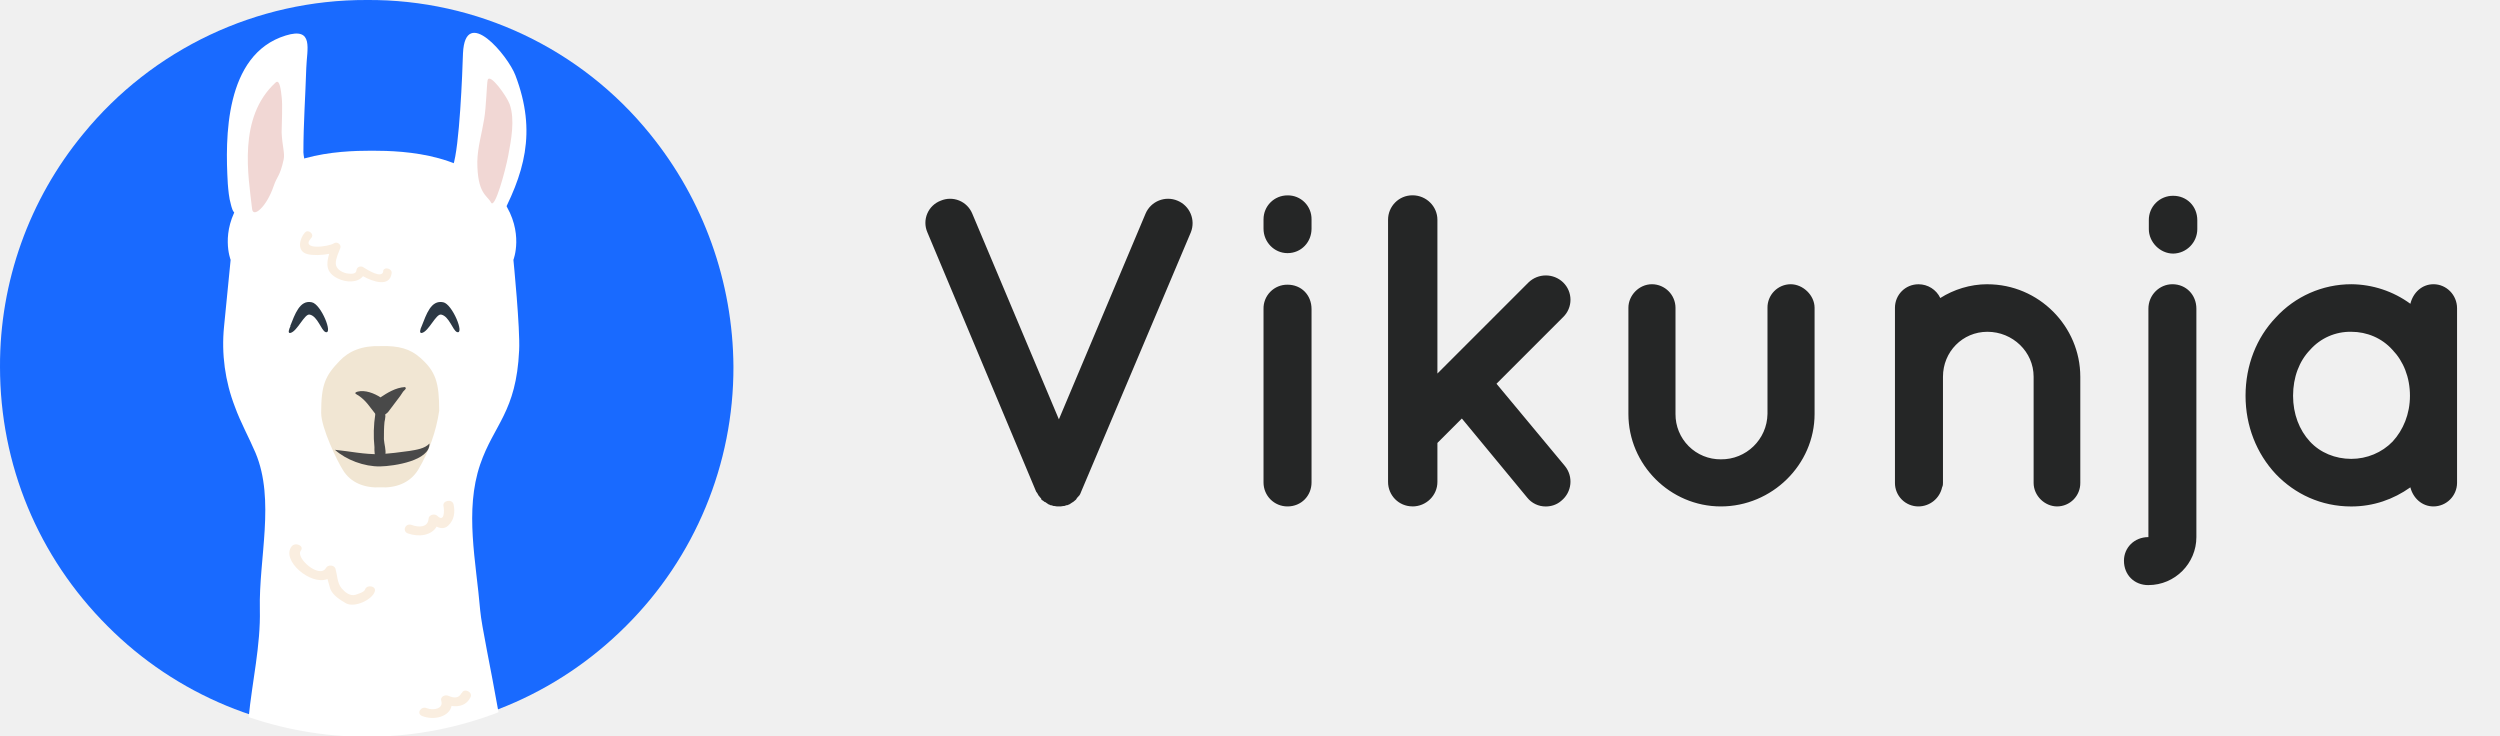
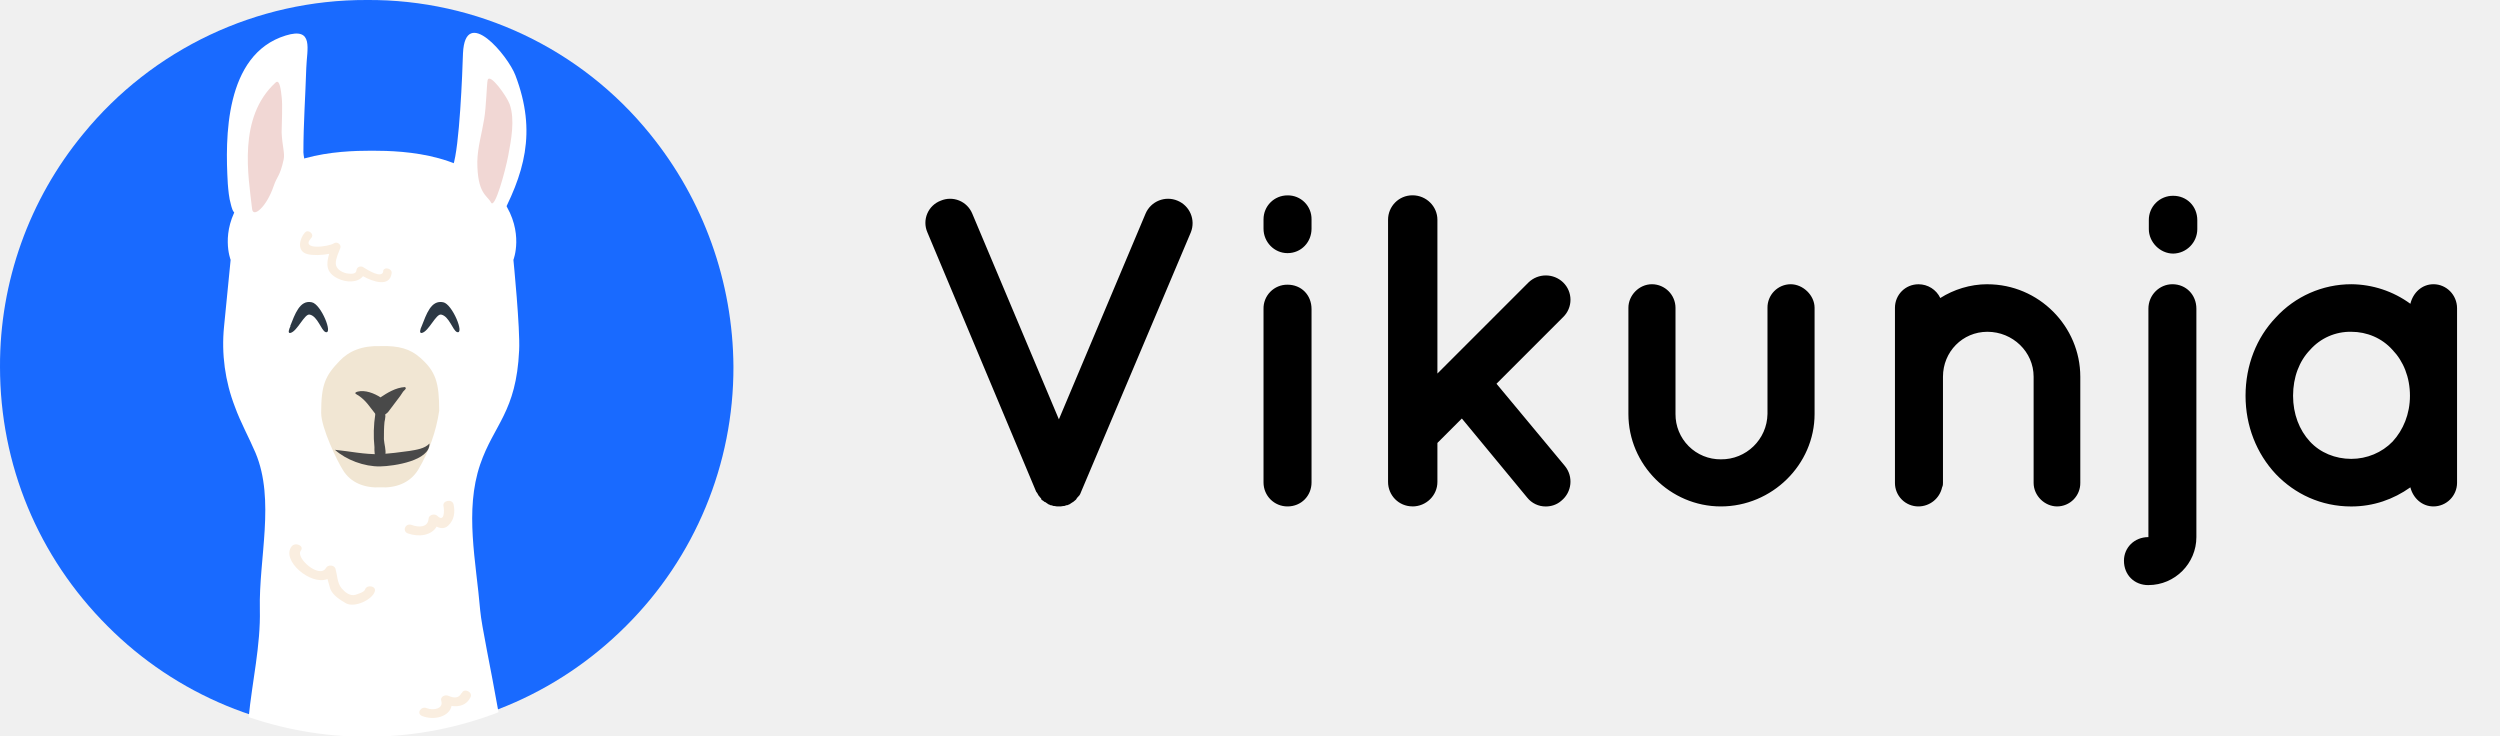
<svg xmlns="http://www.w3.org/2000/svg" viewBox="0 0 872.6 256.8" width="872.6" height="256.8" xml:space="preserve">
  <path fill="#196aff" d="M226.9 46.8A126 126 0 0 0 128 0a127.2 127.2 0 0 0-99 46.8A127 127 0 0 0 0 128c0 34.2 13.3 66.3 37.5 90.5A127.2 127.2 0 0 0 128 256c34.2 0 66.3-13.3 90.5-37.5A127.2 127.2 0 0 0 256 128a130 130 0 0 0-29.1-81.2" />
  <path fill="#fff" d="M167.6 162.1c4.8-14 12.6-18.2 13.6-39.8.4-7.5-2-31.6-2-31.6s3.8-9.6-3.4-20.3c-11.1-16.7-34-17.8-46-17.8-12.1 0-34.8 1.1-45.9 17.8-7.2 10.7-3.4 20.3-3.4 20.3L78.2 114a60.8 60.8 0 0 0 3.8 28c1.9 5.3 4.9 10.7 7.2 16.1 6.9 16.5 1.1 36.8 1.5 54.6.3 12.6-2.7 25.3-3.9 37.6a127.6 127.6 0 0 0 87.2-1.7c-2.7-15.4-5.9-30-6.4-35.6-1.4-16.9-5.5-34.7 0-50.9" />
  <path fill="#fff" d="M79.5 64c.2 2.4.4 5 1.1 7.4.2.8.6 2.6 1.5 3 1.2.3 3.5-1.2 4.3-1.8l4.9-3.7 3.2-2.2c1.1-.9 2-2 2.9-3 1.1-1.2 2-2.5 2.8-3.9.7-1 5-1.8 5.7-2.8.7-1.1 0-2.5 0-3.8 0-10 .7-19.7 1-29.4.2-6.6 2.8-14.5-7.2-11.4C78.3 19 78.6 48.5 79.5 63.9M173.7 77.8l-.9-.6c-1.2-1-2.3-1.8-3.3-2.9l-3.8-3.8-3.3-3.5-2-2.4-.7-1.4c-.3-.7-5.3-1.4-4.8-2 .8-1.1 2.7-2 3.2-3.3 2.3-6.5 3.3-32.6 3.5-39.3.8-17 15.7.8 18.3 7.7 7.6 20 3.1 34.5-6.1 51.5" />
  <path fill="#f1e6d3" d="M153.3 143.4c0-9.9-1.2-13.8-6.7-18.6-3.4-3-7.4-4.2-13.8-4-6.4-.2-11 1.7-14.3 5.2-5 5.2-6.4 8.3-6.4 18.1 0 5.3 5.7 17 7.5 19.8 2.8 4.8 8 6.5 13.2 6.2 5.1.3 10.3-1.4 13.2-6.2a56.4 56.4 0 0 0 7.3-20.5" />
  <path fill="#f1d7d4" d="M88 73c-1.3-11.5-5.1-32 8.2-44.2 1.5-1.4 1.9 3.2 2.1 5 .4 2.6 0 9.9 0 12.4.2 4.8 1.2 7.3.7 9.5-1.3 6-2.3 5.7-3.5 9.3-2.5 7.3-7.1 11.1-7.5 8M171.4 70.7c1.3 2.4 4.9-10.7 6-16.4 1-5.4 2.4-12.5.5-17.9-1-2.8-7-11.2-7.7-8.4-.3 1.2-.5 9.5-1.2 13.5-.8 5-2.3 9.9-2.4 14.9 0 11.3 3.4 11.7 4.8 14.3" />
  <path fill="#faeee0" d="M127.4 205.8c-.3.9-2.5 1.5-3.3 1.8-2 .6-3.8-1-4.9-2.3-1.5-1.8-1.5-4.7-2.1-6.8-.4-1.3-2.6-1.5-3.3-.3-2.2 4-10.8-3.5-8.8-6 1.3-1.7-1.9-3.1-3.2-1.5-3.8 4.8 6.6 13.8 12.5 11.4l1 3.5c1 2.3 3.3 3.7 5.5 5 3.1 1.6 9.1-1.3 10-4.1.7-2-2.8-2.6-3.4-.7M154.8 176.7c.3 1.3.4 5.8-2.1 3.4-1-1-3-.4-3.1.9-.2 3.1-3.3 3.2-6 2.2-2.2-.7-3.3 2.3-1.2 3 4 1.4 8.3.6 10-2.4 1.3.7 2.8.8 4-.3 2.2-2 2.5-4.9 1.9-7.5-.5-2-4-1.3-3.5.7M161.1 241.9c-1 1.9-2.6 1.8-4.5 1-1.3-.6-3 .3-2.6 1.7.9 2.7-2.6 3.5-5 2.6-2-.9-3.8 1.8-1.7 2.7 4.2 1.7 9.6.2 10.3-3.5 2.7.4 5.3-.3 6.6-3 1-1.8-2.2-3.4-3-1.5M133.8 94.7c-.5 2.7-5.5-.5-6.8-1.3-1-.8-2.5-.3-2.6 1-.2 1.6-2.5 1.1-3.5 1-2-.5-3.7-1.7-3.7-3.5s1-3.7 1.6-5.4c.4-1.1-1.1-2.3-2.2-1.6-2 1.3-11.9 2.5-8-1.8 1.3-1.3-1-3.3-2.2-1.9-1.8 2-3 6.5.9 7.5 2 .5 5 .4 7.6-.1-1 3.4-1.3 6.5 3 8.6 3 1.5 7 1.5 8.8-.8 3.6 2 9.3 3.9 10-1 .3-1.7-2.7-2.5-3-.7" />
  <path fill="#494949" d="M116.9 157c5.2.5 10.5 1.7 15.8 1.5 3.3-.2 6.8-.6 10.2-1.1 2.4-.4 5.4-.8 7-2.6.2 6-12.3 7.9-17.2 8-5.6.1-11.9-2.3-15.8-5.8" />
  <path fill="#494949" d="M131 144.5c-.6 3.9-.7 7.8-.3 11.6 0 1-.2 3.5 1.2 4 1 .4 2.4-.4 2.6-1.4.3-1.6-.4-3.7-.5-5.4 0-2 0-4 .2-6 .2-1.2.8-2.8-.5-3.6-1-.6-2.5-.4-2.7.8" />
  <path fill="#494949" d="M141.3 135.1c-3.2.2-6.1 2-8.5 3.6-2.1-1.4-5.4-2.7-8-2-1.7.5-.2 1 .4 1.4a15 15 0 0 1 3.2 3c1.4 1.7 2.6 3.5 4 5 1.1-.6 2-1.4 3-2.2l4.3-5.7 1-1.5c.4-.5 1.5-1.2.6-1.6" />
  <path fill="#2c3844" d="M101.3 113.8c1.6-4 3.3-9.2 7.5-8.3 3.3.6 7.6 11.4 4.8 10.4-1.5-.6-2.7-5.5-5.5-6.1-1.8-.4-4.3 5.8-6.7 6.4-1.1.3-.5-1.4 0-2.4M147.2 113.8c1.6-4 3.2-9.2 7.5-8.3 3.2.6 7.6 11.4 4.8 10.4-1.5-.6-2.7-5.5-5.5-6.1-1.8-.4-4.3 5.8-6.7 6.4-1.1.3-.6-1.4-.1-2.4" />
-   <g fill="#252626" stroke-width="29.1" aria-label="Vikunja" font-family="Quicksand" font-size="1163.4" font-weight="700" letter-spacing="0" style="line-height:1.25" word-spacing="0">
+   <g fill="currentColor" stroke-width="29.1" aria-label="Vikunja" font-family="Quicksand" font-size="1163.4" font-weight="700" letter-spacing="0" style="line-height:1.25" word-spacing="0">
    <path d="M3302.3-1549.4c3.4 2.3 8.1 5.8 10.4 7h1.2s1.2 0 1.2 1.1c2.3 0 7 1.2 9.3 2.4h2.3c3.5 1.1 8.1 1.1 11.6 1.1s7 0 11.7-1.1h2.3c3.5-1.2 5.8-2.4 9.3-2.4 1.1-1.1 1.1-1.1 2.3-1.1 3.5-1.2 7-4.7 9.3-5.8l2.3-1.2c2.4-2.3 4.7-3.5 7-5.8 1.2-1.2 1.2-1.2 2.4-3.5 1.1-2.3 4.6-4.7 5.8-7 1.1 0 1.1 0 1.1-1.2 2.4-2.3 3.5-7 4.7-9.3l287.3-679.4a63.9 63.9 0 0 0-34.9-82.6 64 64 0 0 0-83.7 33.8l-226.9 538.6-226.8-538.6a62.7 62.7 0 0 0-82.6-33.8 62 62 0 0 0-35 82.6l285 679.4c2.4 2.4 4.7 7 5.9 9.3 0 1.2 1.2 1.2 1.2 1.2 1.1 2.3 3.5 4.7 5.8 7 0 2.3 1.1 2.3 1.1 3.5 3.5 2.3 5.9 3.5 8.2 5.8h1.2zM3936.8-2118.3a62.1 62.1 0 0 0-62.8 64v453.7c0 35 28 62.8 62.8 62.8 36.1 0 62.9-27.9 62.9-62.8v-453.7c0-37.2-26.8-64-62.9-64zm62.9-171a61.8 61.8 0 0 0-62.9-62.8c-34.9 0-62.8 27.9-62.8 62.8v24.4c0 35 28 64 62.8 64 36.1 0 62.9-29 62.9-64zM4264-1537.8c36.1 0 65.2-29 65.2-64V-1704l64-64 171 207a61.7 61.7 0 0 0 48.9 23.3c14 0 29-4.6 40.7-15.1a64.5 64.5 0 0 0 9.3-90.7L4483.9-1859l174.5-174.5a63.2 63.2 0 0 0 0-90.7 65.3 65.3 0 0 0-90.7 0l-238.5 238.5v-402.6c0-34.9-29-64-65.2-64-36 0-64 29.1-64 64v686.4c0 35 28 64 64 64zM5316.6-1779.8v-278c0-32.6-30.2-61.7-62.8-61.7a61 61 0 0 0-60.5 61.7v278a120.7 120.7 0 0 1-122.1 118.7 117.7 117.7 0 0 1-118.7-118.7v-278a62 62 0 0 0-61.6-61.7c-33.8 0-61.7 29.1-61.7 61.7v278c0 132.7 109.3 242 242 242 133.8 0 245.4-109.3 245.4-242zM5769-2119.5c-45.3 0-88.4 14-123.3 36.1a63 63 0 0 0-57-36c-34.9 0-61.7 27.9-61.7 61.6v458.3a61.3 61.3 0 0 0 61.7 61.7 63.6 63.6 0 0 0 61.7-50c2.3-4.7 2.3-8.1 2.3-11.6v-278c0-65.2 51.2-117.6 116.3-117.6 66.3 0 121 52.4 121 117.5v278c0 33.8 29.1 61.7 61.7 61.7a61 61 0 0 0 60.5-61.6v-278c0-131.5-108.2-242-243.2-242zM6255.6-2199.7a64.3 64.3 0 0 0 62.9-64v-23.3c0-37.2-28-64-62.9-64a63 63 0 0 0-64 64v23.3c0 33.7 29.1 64 64 64zm-65.1 867.8c69.8 0 125.6-57 125.6-125.6v-598c0-36-26.7-64-62.8-64-33.7 0-62.8 28-62.8 64v598c-37.2 0-64 28-64 61.7 0 37.2 26.8 64 64 64zM6998.5-2056.6c0-35-28-62.9-61.7-62.9-30.2 0-53.5 22.1-60.5 51.2a265.2 265.2 0 0 0-154.7-51.2 268 268 0 0 0-197.8 87.3c-50 52.3-79 124.5-79 204.7 0 79.2 29 151.3 79 204.8 50 52.4 118.7 85 197.8 85 58.2 0 110.5-18.7 154.7-50.1 7 28 30.3 50 60.5 50a62 62 0 0 0 61.7-61.6v-228zm-168.7 349c-28 29-67.5 45.3-108.2 45.3-41.9 0-81.4-16.2-108.2-45.3-28-30.3-44.2-72.2-44.2-119.9 0-48.8 16.3-90.7 44.2-119.8a140.3 140.3 0 0 1 108.2-47.7c40.7 0 80.3 16.3 108.2 47.7 28 29.1 45.4 71 45.4 119.8 0 47.7-17.5 89.6-45.4 119.9z" style="-inkscape-font-specification:'Quicksand Bold'" transform="matrix(.13333 0 0 .13333 -75.5 381.8)" />
  </g>
</svg>
